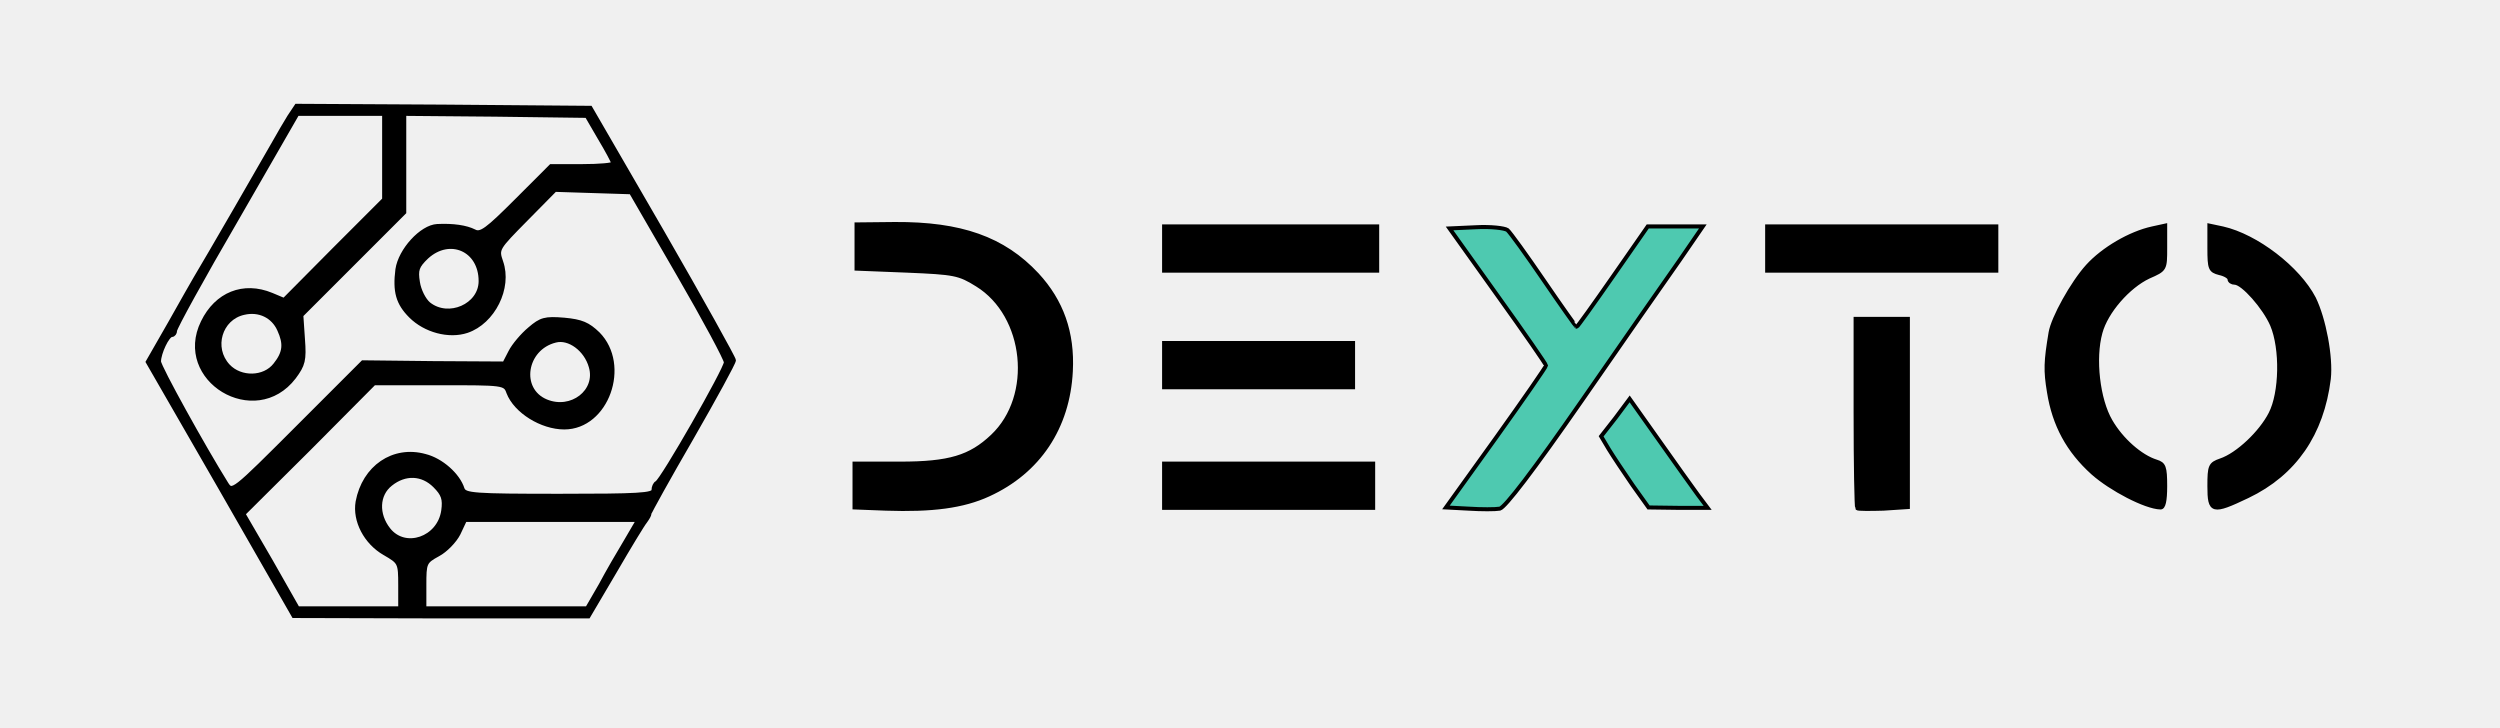
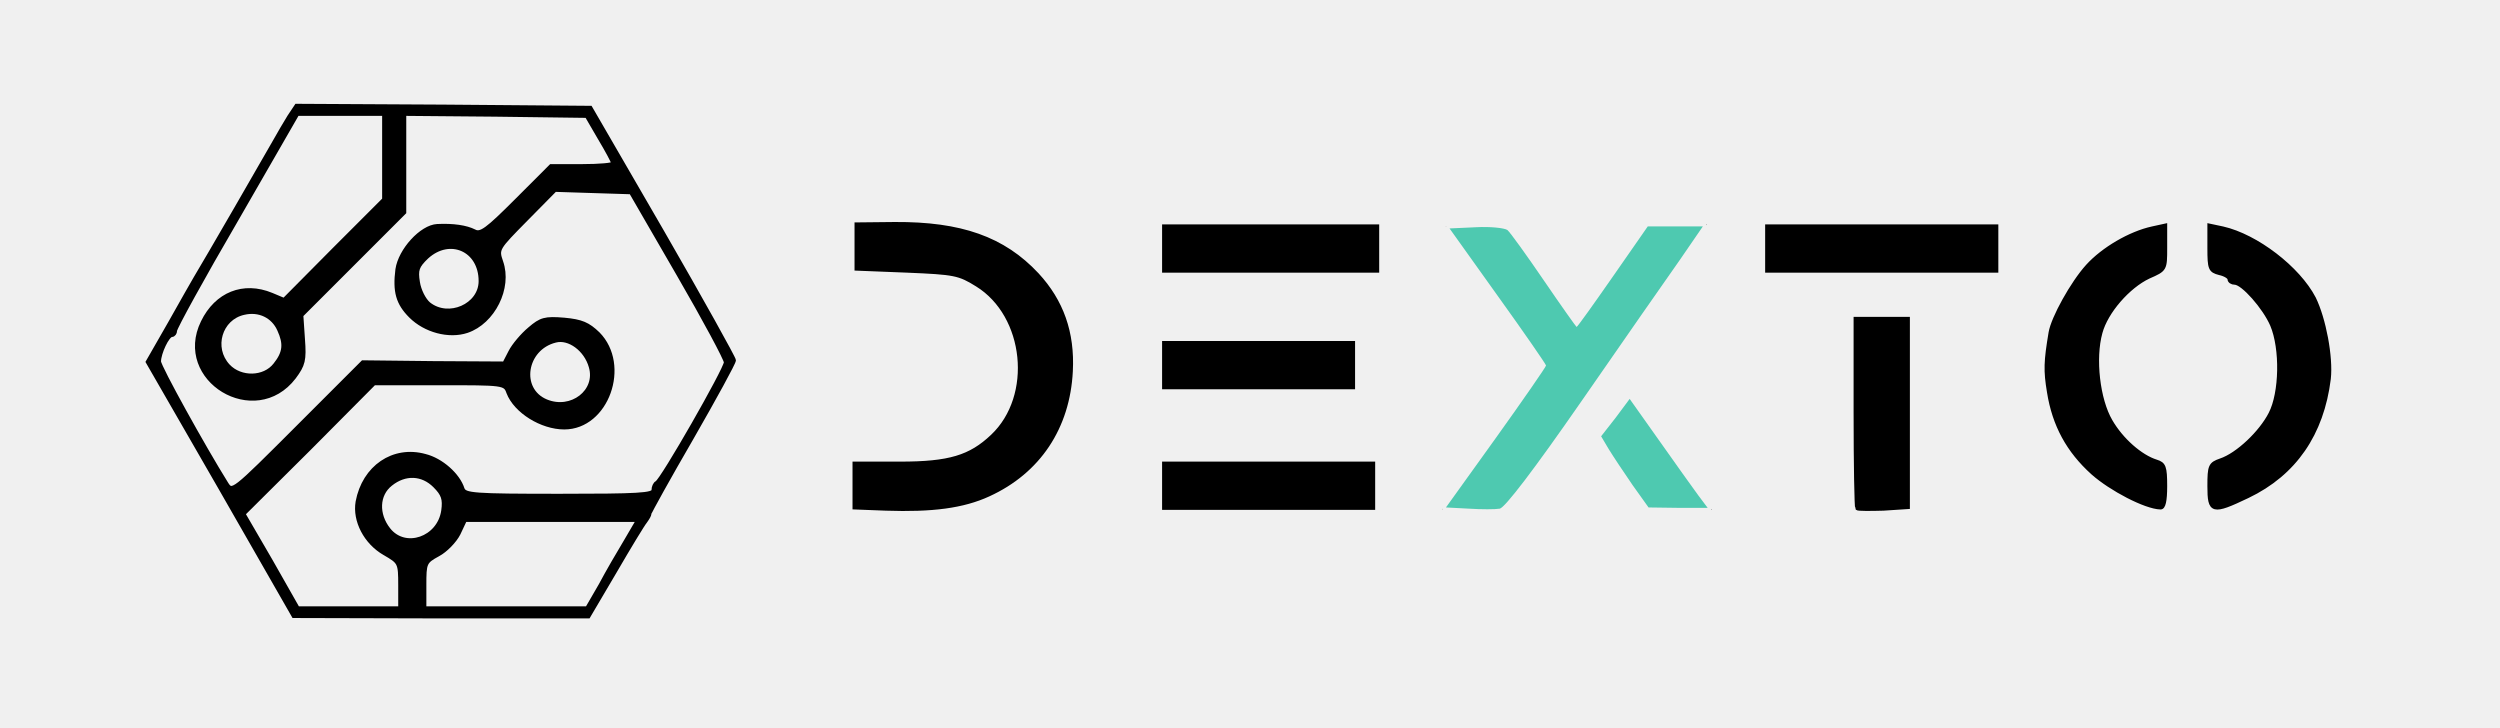
<svg xmlns="http://www.w3.org/2000/svg" viewBox="1104.497 1876.8 6218.32 1810.56" style="max-height: 500px" id="outputsvg" class="img-fluid" width="6218.32" height="1810.56">
+   <defs>
+     <mask id="maskHideX" maskUnits="userSpaceOnUse" x="1104.497" y="1876.8" width="6218.32" height="1810.56">
+       <rect x="1104.497" y="1876.8" width="6218.32" height="1810.56" fill="white" />
+       <path d="M4758 3142 l-57 -3 125 -174 c68 -95 124 -176 124 -179 0 -3 -54 -81 -120 -173 l-120 -168 66 -3 c36 -2 71 2 78 7 7 6 48 63 91 126 43 63 80 115 81 115 2 0 42 -56 90 -125 l87 -125 68 0 69 0 -57 83 c-32 45 -141 202 -243 349 -122 176 -192 267 -205 270 -11 2 -46 2 -77 0z" fill="black" stroke="black" stroke-width="20" stroke-linejoin="round" />
+       <path d="M5165 3083 c-22 -32 -48 -71 -59 -89 l-19 -32 36 -46 35 -47 73 103 c40 57 84 118 97 136 l24 32 -73 0 -74 -1 -40 -56z" fill="black" stroke="black" stroke-width="20" stroke-linejoin="round" />
+     </mask>
+   </defs>
  <g style="transform: none;" fill="rgb(0,0,0)" id="l2gYR1Oi2hhshwR9QWdnQau">
    <g style="transform: none;">
      <path d="M1654 3093 l-182 -316 55 -96 c30 -53 58 -103 63 -111 22 -36 185 -318 200 -345 9 -16 24 -42 34 -58 l18 -27 366 2 365 3 179 309 c98 170 178 314 178 319 0 6 -47 92 -105 193 -58 100 -105 185 -105 188 0 4 -5 12 -10 19 -6 7 -40 63 -76 125 l-66 112 -366 0 -367 -1 -181 -316z m446 240 c0 -57 -1 -58 -39 -80 -134 -77 -48 -283 101 -242 40 10 82 47 93 82 6 15 26 17 241 17 195 0 234 -2 234 -14 0 -8 4 -16 8 -18 13 -5 172 -283 172 -300 0 -8 -53 -107 -118 -219 l-118 -204 -95 -3 -94 -3 -73 74 c-71 72 -72 73 -61 105 34 98 -60 199 -159 173 -107 -29 -138 -155 -58 -228 20 -18 46 -33 58 -34 40 -2 72 3 92 13 16 9 32 -3 105 -76 l86 -86 78 0 c42 0 77 -3 77 -7 -1 -5 -16 -33 -34 -63 l-32 -55 -227 -3 -227 -2 0 122 0 123 -128 128 -128 128 4 59 c4 53 1 64 -22 95 -97 127 -297 6 -227 -137 34 -70 101 -97 171 -68 l31 13 124 -125 125 -125 0 -107 0 -106 -108 0 -108 0 -152 264 c-84 144 -152 268 -152 275 0 6 -4 11 -8 11 -11 0 -32 45 -32 66 0 13 112 215 167 303 15 24 15 24 178 -139 l162 -162 176 2 176 1 15 -29 c8 -16 30 -42 48 -57 28 -24 38 -27 86 -23 43 4 59 11 84 35 77 78 22 233 -84 233 -56 0 -121 -40 -139 -87 -8 -23 -12 -23 -171 -23 l-163 0 -162 163 -163 162 68 117 67 118 128 0 127 0 0 -57z m498 0 c17 -32 46 -82 63 -110 l31 -53 -216 0 -215 0 -16 34 c-9 18 -32 42 -51 52 -33 18 -34 21 -34 76 l0 58 203 0 202 0 33 -57z m-420 -131 c15 -11 26 -33 29 -55 9 -72 -72 -113 -131 -66 -53 41 -20 139 47 139 18 0 43 -9 55 -18z m385 -355 c16 -21 18 -32 11 -58 -12 -43 -54 -74 -88 -65 -77 19 -93 122 -23 151 39 16 75 6 100 -28z m-774 -63 c24 -30 26 -52 10 -87 -35 -77 -149 -48 -149 37 0 71 96 105 139 50z m485 -155 c33 -26 35 -75 5 -113 -28 -35 -74 -35 -113 0 -24 23 -27 32 -22 63 10 66 77 92 130 50z" id="pskiv4z4j" />
      <path d="M3308 3142 l-78 -3 0 -54 0 -55 113 0 c123 0 175 -16 230 -68 106 -100 85 -301 -38 -377 -45 -28 -56 -30 -174 -35 l-126 -5 0 -55 0 -55 95 -1 c164 -1 270 36 354 126 91 97 112 246 52 377 -68 149 -203 214 -428 205z" id="pvm6lXhmm" />
      <path fill="rgb(78,201,176)" d="M4758 3142 l-57 -3 125 -174 c68 -95 124 -176 124 -179 0 -3 -54 -81 -120 -173 l-120 -168 66 -3 c36 -2 71 2 78 7 7 6 48 63 91 126 43 63 80 115 81 115 2 0 42 -56 90 -125 l87 -125 68 0 69 0 -57 83 c-32 45 -141 202 -243 349 -122 176 -192 267 -205 270 -11 2 -46 2 -77 0z" id="pDFqGSpBH" />
      <path d="M5724 3141 c-2 -2 -4 -109 -4 -238 l0 -233 65 0 65 0 0 234 0 234 -61 4 c-33 1 -63 1 -65 -1z" id="pg1nXNDci" />
      <path d="M4000 3085 l0 -55 260 0 260 0 0 55 0 55 -260 0 -260 0 0 -55z" id="p37v2eGBm" />
      <path fill="rgb(78,201,176)" d="M5165 3083 c-22 -32 -48 -71 -59 -89 l-19 -32 36 -46 35 -47 73 103 c40 57 84 118 97 136 l24 32 -73 0 -74 -1 -40 -56z" id="pDDjH3l0s" />
      <path d="M6413 3119 c-66 -25 -147 -98 -178 -159 -13 -26 -29 -75 -34 -108 -9 -54 -8 -76 4 -148 6 -36 54 -123 92 -165 39 -43 106 -82 161 -94 l32 -7 0 55 c0 54 0 54 -41 72 -51 24 -106 87 -120 139 -18 65 -6 167 25 220 27 47 75 89 114 101 19 6 22 13 22 61 0 62 -1 62 -77 33z" id="pRUGoQyFS" />
      <path d="M6600 3086 c0 -50 2 -55 28 -64 42 -14 100 -69 124 -116 27 -52 29 -162 4 -221 -19 -44 -73 -105 -93 -105 -7 0 -13 -4 -13 -9 0 -5 -11 -12 -25 -15 -23 -6 -25 -11 -25 -62 l0 -56 33 7 c84 19 188 99 227 174 25 51 43 146 37 200 -17 137 -85 236 -202 292 -88 42 -95 40 -95 -25z" id="p1FL5AWAOy" />
      <path d="M4000 2785 l0 -55 235 0 235 0 0 55 0 55 -235 0 -235 0 0 -55z" id="pjmCxYAfB" />
      <path d="M4000 2495 l0 -55 265 0 265 0 0 55 0 55 -265 0 -265 0 0 -55z" id="pDK6qRJjb" />
      <path d="M5500 2495 l0 -55 285 0 285 0 0 55 0 55 -285 0 -285 0 0 -55z" id="pI3lgzADU" />
    </g>
  </g>
-   <g style="transform: none;" stroke-width="10" stroke="rgb(0,0,0)" fill="none" id="l17UaHbJWWua58tezCiLmOC">
+   <g style="transform: none;" stroke-width="10" stroke="rgb(0,0,0)" fill="none" id="l17UaHbJWWua58tezCiLmOC" mask="url(#maskHideX)">
    <g style="transform: none;">
      <path d="M0 2760 l0 -2760 4175 0 4175 0 0 2760 0 2760 -4175 0 -4175 0 0 -2760z m2634 538 c36 -62 70 -118 76 -125 5 -7 10 -15 10 -19 0 -3 47 -88 105 -188 58 -101 105 -187 105 -193 0 -5 -80 -149 -178 -319 l-179 -309 -365 -3 -366 -2 -18 27 c-10 16 -25 42 -34 58 -15 27 -178 309 -200 345 -5 8 -33 58 -63 111 l-55 96 182 316 181 316 367 1 366 0 66 -112z m929 -191 c125 -57 198 -167 205 -307 5 -96 -23 -174 -84 -240 -84 -90 -190 -127 -354 -126 l-95 1 0 55 0 55 126 5 c118 5 129 7 174 35 123 76 144 277 38 377 -55 52 -107 68 -230 68 l-113 0 0 55 0 54 78 3 c115 4 192 -6 255 -35z m1477 -235 c102 -147 211 -304 243 -349 l57 -83 -69 0 -68 0 -87 125 c-48 69 -88 125 -90 125 -1 0 -38 -52 -81 -115 -43 -63 -84 -120 -91 -126 -7 -5 -42 -9 -78 -7 l-66 3 120 168 c66 92 120 170 120 173 0 3 -56 84 -124 179 l-125 174 57 3 c31 2 66 2 77 0 13 -3 83 -94 205 -270z m810 32 l0 -234 -65 0 -65 0 0 233 c0 129 2 236 4 238 2 2 32 2 65 1 l61 -4 0 -234z m-1330 181 l0 -55 -260 0 -260 0 0 55 0 55 260 0 260 0 0 -55z m808 23 c-13 -18 -57 -79 -97 -136 l-73 -103 -35 47 -36 46 19 32 c11 18 37 57 59 89 l40 56 74 1 73 0 -24 -32z m1162 -22 c0 -48 -3 -55 -22 -61 -39 -12 -87 -54 -114 -101 -31 -53 -43 -155 -25 -220 14 -52 69 -115 120 -139 41 -18 41 -18 41 -72 l0 -55 -32 7 c-55 12 -122 51 -161 94 -38 42 -86 129 -92 165 -12 72 -13 94 -4 148 13 82 48 146 109 201 45 40 131 85 168 86 8 1 12 -16 12 -53z m205 25 c117 -56 185 -155 202 -292 6 -54 -12 -149 -37 -200 -39 -75 -143 -155 -227 -174 l-33 -7 0 56 c0 51 2 56 25 62 14 3 25 10 25 15 0 5 6 9 13 9 20 0 74 61 93 105 25 59 23 169 -4 221 -24 47 -82 102 -124 116 -26 9 -28 14 -28 64 0 65 7 67 95 25z m-2225 -326 l0 -55 -235 0 -235 0 0 55 0 55 235 0 235 0 0 -55z m60 -290 l0 -55 -265 0 -265 0 0 55 0 55 265 0 265 0 0 -55z m1540 0 l0 -55 -285 0 -285 0 0 55 0 55 285 0 285 0 0 -55z" id="p1AtSYyLza" />
      <path d="M1778 3272 l-68 -117 163 -162 162 -163 163 0 c159 0 163 0 171 23 18 47 83 87 139 87 106 0 161 -155 84 -233 -25 -24 -41 -31 -84 -35 -48 -4 -58 -1 -86 23 -18 15 -40 41 -48 57 l-15 29 -176 -1 -176 -2 -162 162 c-163 163 -163 163 -178 139 -55 -88 -167 -290 -167 -303 0 -21 21 -66 32 -66 4 0 8 -5 8 -11 0 -7 68 -131 152 -275 l152 -264 108 0 108 0 0 106 0 107 -125 125 -124 125 -31 -13 c-70 -29 -137 -2 -171 68 -70 143 130 264 227 137 23 -31 26 -42 22 -95 l-4 -59 128 -128 128 -128 0 -123 0 -122 227 2 227 3 32 55 c18 30 33 58 34 63 0 4 -35 7 -77 7 l-78 0 -86 86 c-73 73 -89 85 -105 76 -20 -10 -52 -15 -92 -13 -39 2 -92 60 -99 108 -7 55 1 84 33 116 36 36 95 52 140 37 65 -22 108 -107 85 -172 -11 -32 -10 -33 61 -105 l73 -74 94 3 95 3 118 204 c65 112 118 211 118 219 0 17 -159 295 -172 300 -4 2 -8 10 -8 18 0 12 -39 14 -234 14 -215 0 -235 -2 -241 -17 -11 -35 -53 -72 -93 -82 -79 -22 -152 28 -168 114 -8 47 20 101 67 128 38 22 39 23 39 80 l0 57 -127 0 -128 0 -67 -118z" id="pVovfhqEY" />
      <path d="M2160 3332 c0 -55 1 -58 34 -76 19 -10 42 -34 51 -52 l16 -34 215 0 216 0 -31 53 c-17 28 -46 78 -63 110 l-33 57 -202 0 -203 0 0 -58z" id="p8THC8Jpr" />
      <path d="M2071 3194 c-30 -38 -28 -87 5 -113 36 -29 79 -27 110 4 21 21 25 33 21 62 -10 70 -95 99 -136 47z" id="ph7ZjsMEU" />
      <path d="M2463 2875 c-70 -29 -54 -132 23 -151 34 -9 76 22 88 65 18 61 -48 112 -111 86z" id="p14jRhecuH" />
      <path d="M1672 2787 c-42 -45 -20 -119 39 -132 38 -9 73 8 88 42 16 35 14 57 -10 87 -27 35 -86 36 -117 3z" id="pbOyQRMJB" />
      <path d="M2171 2633 c-12 -10 -24 -34 -27 -54 -5 -31 -2 -40 22 -63 57 -52 134 -19 134 60 0 61 -80 96 -129 57z" id="p7H4XjIOl" />
    </g>
  </g>
</svg>
